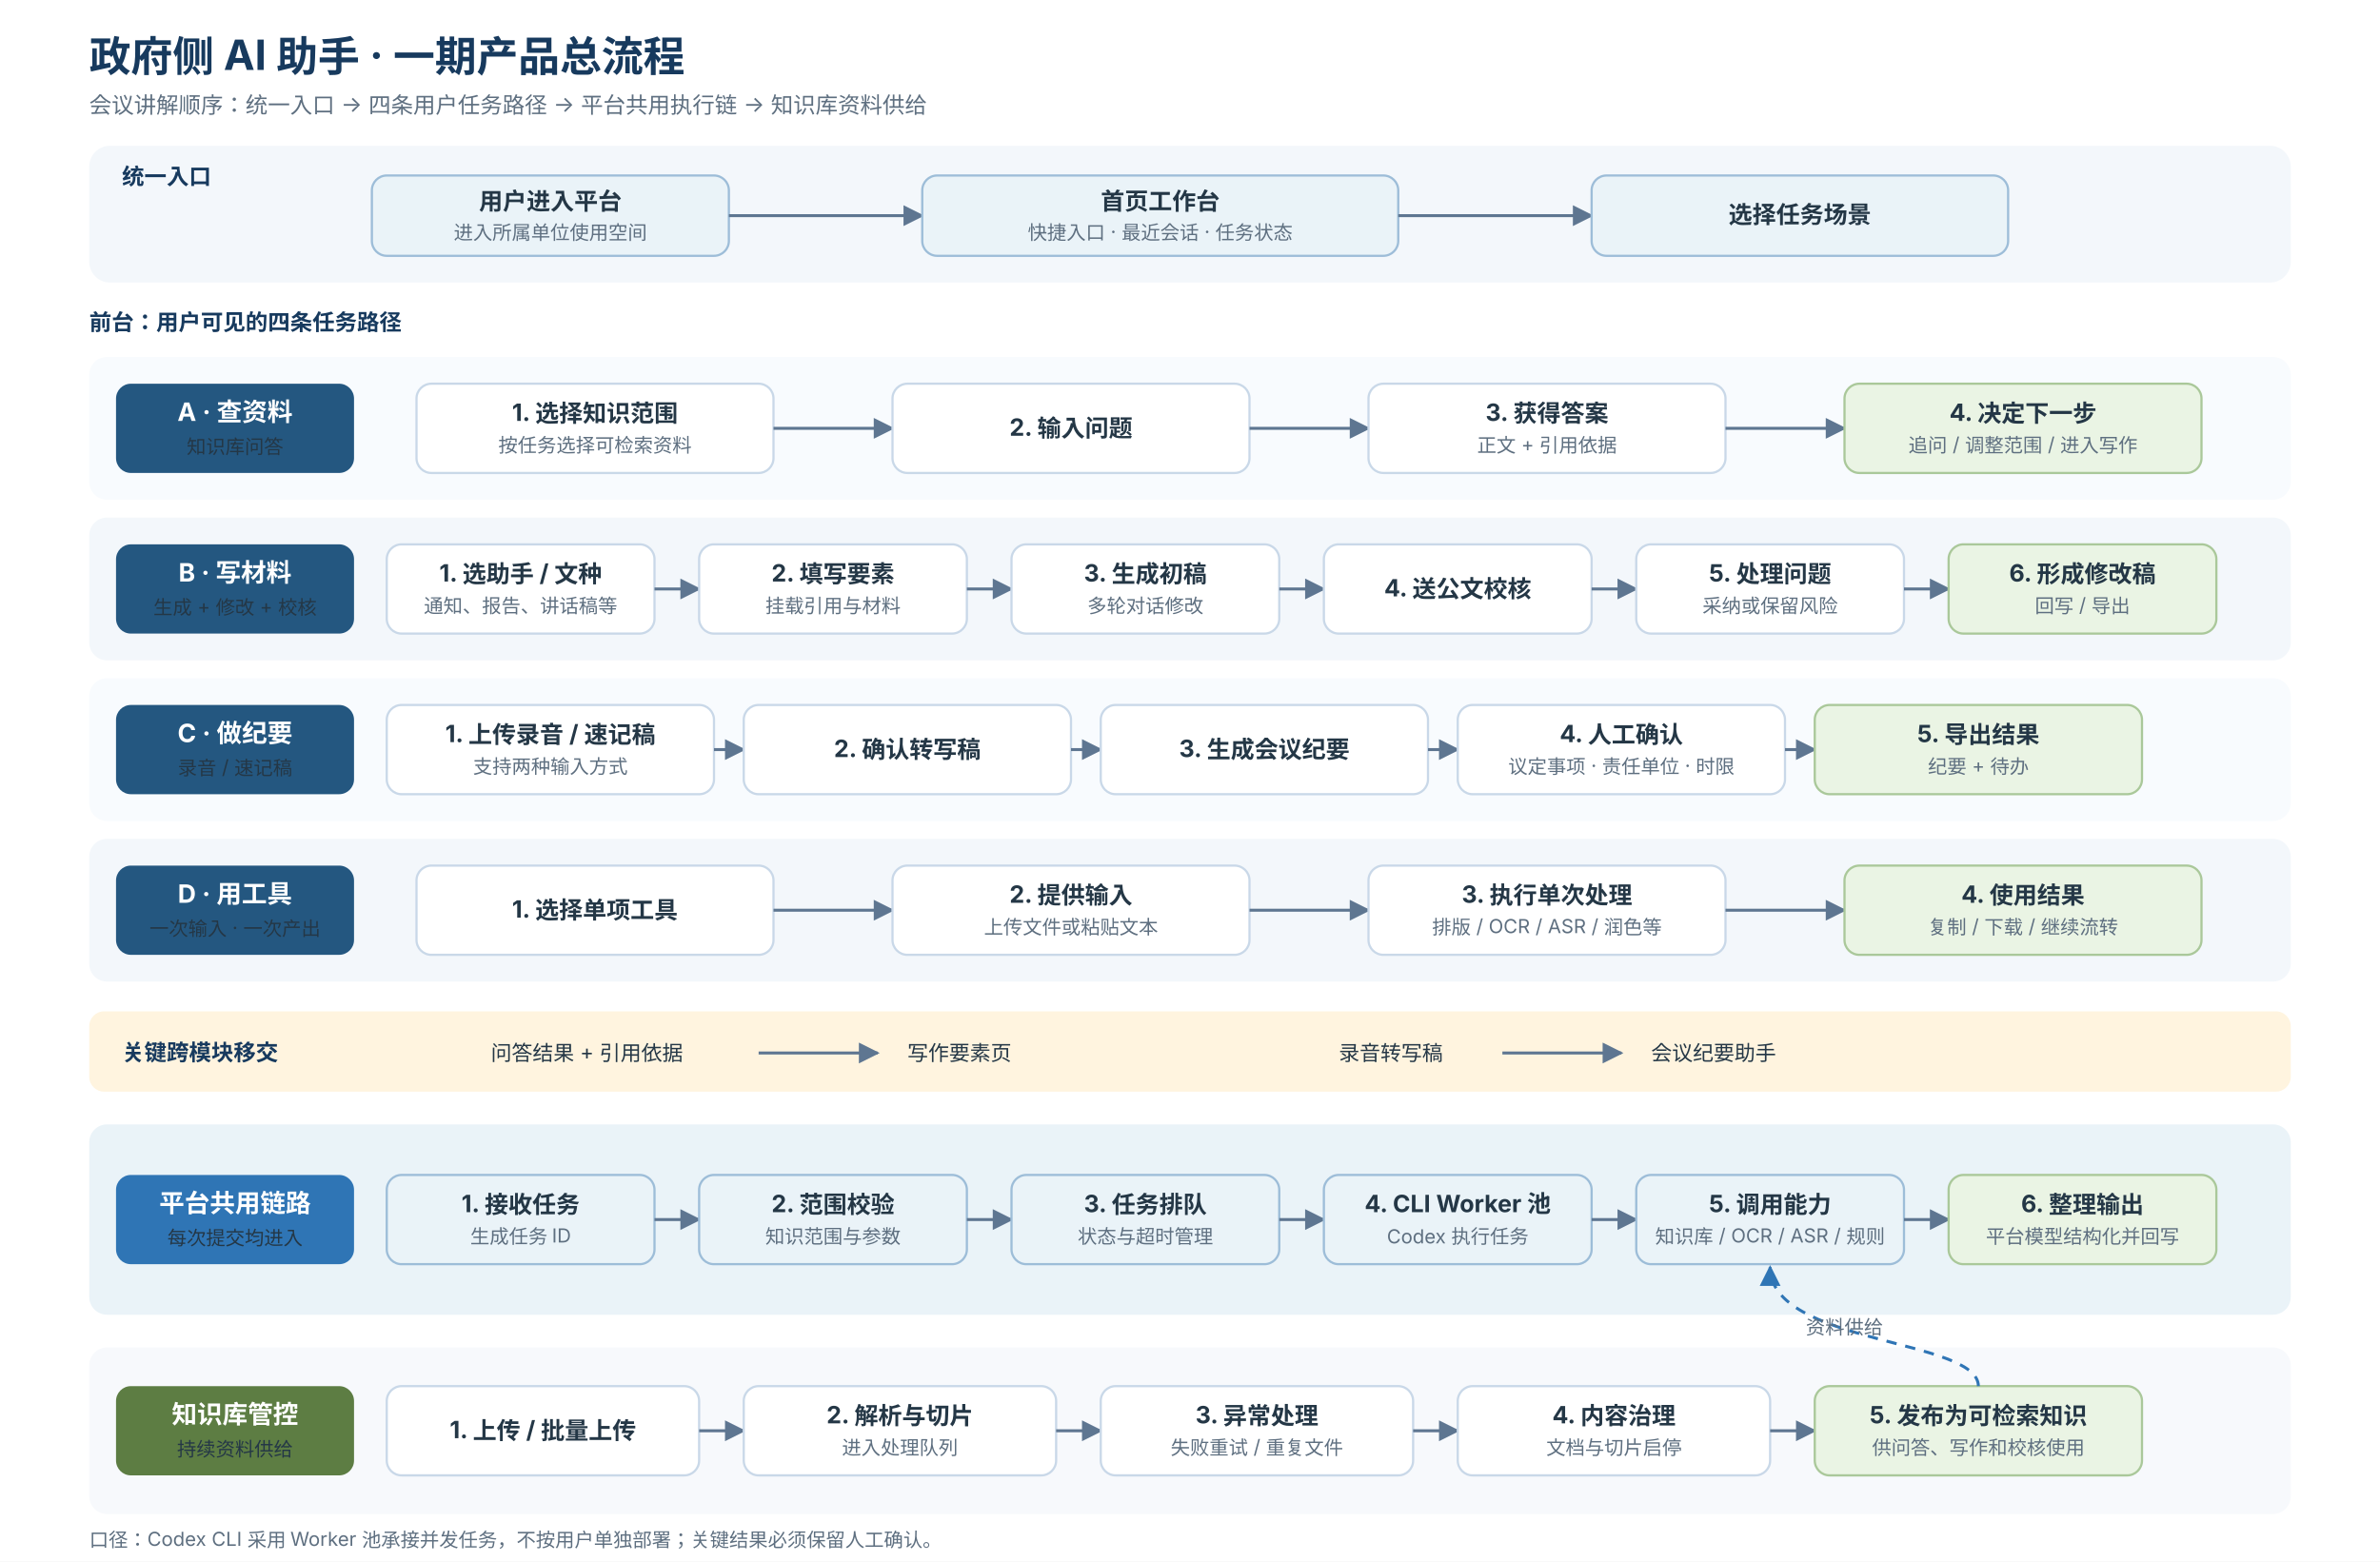
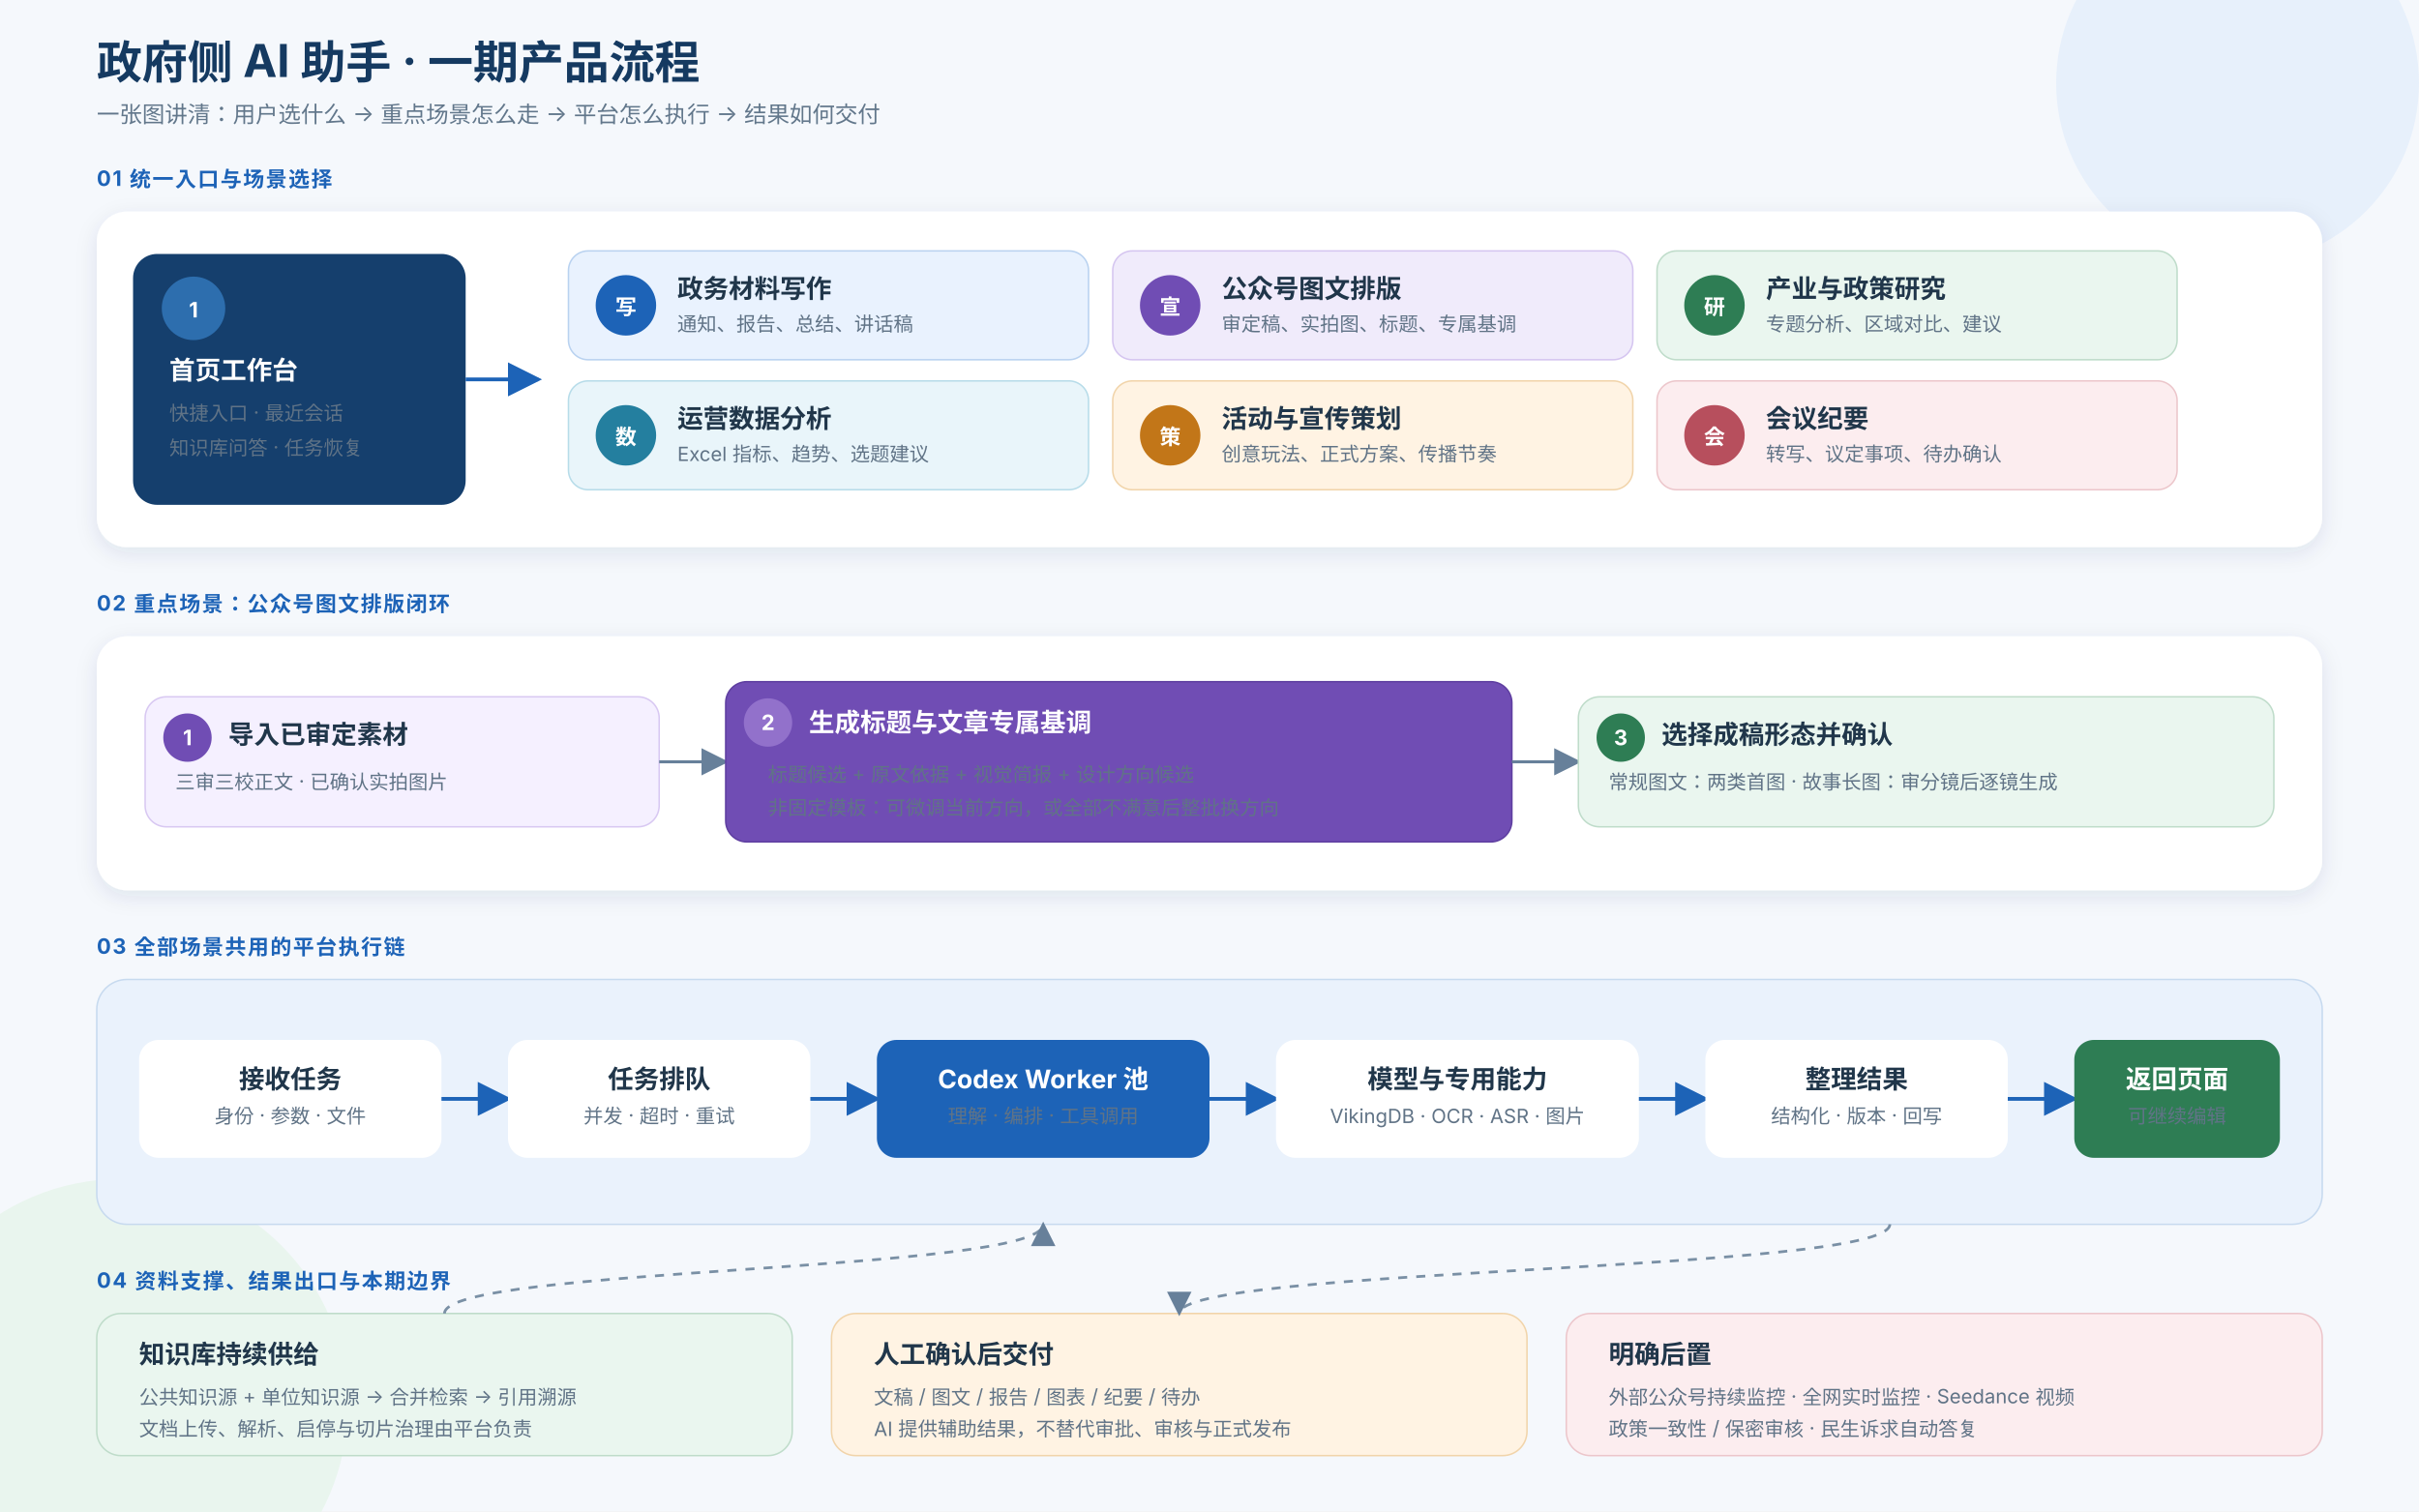
- <svg xmlns="http://www.w3.org/2000/svg" width="1600" height="1050" viewBox="0 0 1600 1050" role="img" aria-labelledby="title desc">
+ <svg xmlns="http://www.w3.org/2000/svg" width="1600" height="1000" viewBox="0 0 1600 1000" role="img" aria-labelledby="title desc">
  <defs>
-     <marker id="arrow" viewBox="0 0 10 10" refX="9" refY="5" markerWidth="7" markerHeight="7" orient="auto-start-reverse">
-       <path d="M 0 0 L 10 5 L 0 10 z" fill="#5E7691" />
+     <filter id="shadow" x="-20%" y="-20%" width="140%" height="140%">
+       <feDropShadow dx="0" dy="4" stdDeviation="7" flood-color="#16375B" flood-opacity=".10" />
+     </filter>
+     <marker id="arrow" markerWidth="9" markerHeight="9" refX="8" refY="4.5" orient="auto">
+       <path d="M0,0 L9,4.5 L0,9 Z" fill="#67809A" />
    </marker>
-     <marker id="arrow-blue" viewBox="0 0 10 10" refX="9" refY="5" markerWidth="7" markerHeight="7" orient="auto-start-reverse">
-       <path d="M 0 0 L 10 5 L 0 10 z" fill="#2F75B5" />
+     <marker id="arrowBlue" markerWidth="9" markerHeight="9" refX="8" refY="4.5" orient="auto">
+       <path d="M0,0 L9,4.5 L0,9 Z" fill="#1D63B7" />
    </marker>
    <style>
-       text { font-family: -apple-system, BlinkMacSystemFont, "PingFang SC", "Microsoft YaHei", sans-serif; fill: #243746; }
-       .title { font-size: 28px; font-weight: 700; fill: #173A5E; }
-       .subtitle { font-size: 15px; fill: #5E6F80; }
-       .section-label { font-size: 17px; font-weight: 700; fill: #FFFFFF; }
-       .node-title { font-size: 16px; font-weight: 700; }
-       .node-text { font-size: 14px; }
-       .small { font-size: 13px; fill: #5E6F80; }
-       .band-title { font-size: 15px; font-weight: 700; fill: #173A5E; }
-       .node { fill: #FFFFFF; stroke: #C9D8E8; stroke-width: 1.5; rx: 10; }
-       .node-blue { fill: #EAF3F8; stroke: #9DBDD8; stroke-width: 1.5; rx: 10; }
-       .node-green { fill: #EAF4E4; stroke: #AAC89A; stroke-width: 1.5; rx: 10; }
-       .arrow { stroke: #5E7691; stroke-width: 2; fill: none; marker-end: url(#arrow); }
-       .support { stroke: #2F75B5; stroke-width: 2; stroke-dasharray: 7 6; fill: none; marker-end: url(#arrow-blue); }
+       text{font-family:-apple-system,BlinkMacSystemFont,"PingFang SC","Microsoft YaHei",sans-serif;fill:#20364A}
+       .title{font-size:30px;font-weight:750;fill:#153A61}
+       .sub{font-size:15px;fill:#62778B}
+       .stage{font-size:14px;font-weight:700;letter-spacing:1px;fill:#1D63B7}
+       .h{font-size:17px;font-weight:700}
+       .b{font-size:13px;fill:#607386}
+       .w{fill:#fff}
+       .step{font-size:14px;font-weight:700;fill:#fff}
+       .arrow{stroke:#67809A;stroke-width:2;fill:none;marker-end:url(#arrow)}
+       .blue-arrow{stroke:#1D63B7;stroke-width:2.5;fill:none;marker-end:url(#arrowBlue)}
+       .dash{stroke:#7A90A5;stroke-width:1.8;stroke-dasharray:6 6;fill:none;marker-end:url(#arrow)}
    </style>
  </defs>
-   <rect width="1600" height="1050" fill="#FFFFFF" />
-   <text x="60" y="48" class="title">政府侧 AI 助手 · 一期产品总流程</text>
-   <text x="60" y="76" class="subtitle">会议讲解顺序：统一入口 → 四条用户任务路径 → 平台共用执行链 → 知识库资料供给</text>
-   <rect x="60" y="98" width="1480" height="92" rx="14" fill="#F3F7FB" />
-   <text x="82" y="124" class="band-title">统一入口</text>
-   <rect x="250" y="118" width="240" height="54" class="node-blue" />
-   <text x="370" y="141" class="node-title" text-anchor="middle">用户进入平台</text>
-   <text x="370" y="161" class="small" text-anchor="middle">进入所属单位使用空间</text>
-   <path d="M 490 145 L 620 145" class="arrow" />
-   <rect x="620" y="118" width="320" height="54" class="node-blue" />
-   <text x="780" y="141" class="node-title" text-anchor="middle">首页工作台</text>
-   <text x="780" y="161" class="small" text-anchor="middle">快捷入口 · 最近会话 · 任务状态</text>
-   <path d="M 940 145 L 1070 145" class="arrow" />
-   <rect x="1070" y="118" width="280" height="54" class="node-blue" />
-   <text x="1210" y="150" class="node-title" text-anchor="middle">选择任务场景</text>
-   <text x="60" y="222" class="band-title">前台：用户可见的四条任务路径</text>
-   <rect x="60" y="240" width="1480" height="96" rx="12" fill="#F8FBFE" />
-   <rect x="78" y="258" width="160" height="60" rx="10" fill="#245780" />
-   <text x="158" y="283" class="section-label" text-anchor="middle">A · 查资料</text>
-   <text x="158" y="305" font-size="13" fill="#DDEAF5" text-anchor="middle">知识库问答</text>
-   <rect x="280" y="258" width="240" height="60" class="node" />
-   <text x="400" y="283" class="node-title" text-anchor="middle">1. 选择知识范围</text>
-   <text x="400" y="304" class="small" text-anchor="middle">按任务选择可检索资料</text>
-   <path d="M 520 288 L 600 288" class="arrow" />
-   <rect x="600" y="258" width="240" height="60" class="node" />
-   <text x="720" y="293" class="node-title" text-anchor="middle">2. 输入问题</text>
-   <path d="M 840 288 L 920 288" class="arrow" />
-   <rect x="920" y="258" width="240" height="60" class="node" />
-   <text x="1040" y="283" class="node-title" text-anchor="middle">3. 获得答案</text>
-   <text x="1040" y="304" class="small" text-anchor="middle">正文 + 引用依据</text>
-   <path d="M 1160 288 L 1240 288" class="arrow" />
-   <rect x="1240" y="258" width="240" height="60" class="node-green" />
-   <text x="1360" y="283" class="node-title" text-anchor="middle">4. 决定下一步</text>
-   <text x="1360" y="304" class="small" text-anchor="middle">追问 / 调整范围 / 进入写作</text>
-   <rect x="60" y="348" width="1480" height="96" rx="12" fill="#F3F7FB" />
-   <rect x="78" y="366" width="160" height="60" rx="10" fill="#245780" />
-   <text x="158" y="391" class="section-label" text-anchor="middle">B · 写材料</text>
-   <text x="158" y="413" font-size="13" fill="#DDEAF5" text-anchor="middle">生成 + 修改 + 校核</text>
-   <rect x="260" y="366" width="180" height="60" class="node" />
-   <text x="350" y="391" class="node-title" text-anchor="middle">1. 选助手 / 文种</text>
-   <text x="350" y="412" class="small" text-anchor="middle">通知、报告、讲话稿等</text>
-   <path d="M 440 396 L 470 396" class="arrow" />
-   <rect x="470" y="366" width="180" height="60" class="node" />
-   <text x="560" y="391" class="node-title" text-anchor="middle">2. 填写要素</text>
-   <text x="560" y="412" class="small" text-anchor="middle">挂载引用与材料</text>
-   <path d="M 650 396 L 680 396" class="arrow" />
-   <rect x="680" y="366" width="180" height="60" class="node" />
-   <text x="770" y="391" class="node-title" text-anchor="middle">3. 生成初稿</text>
-   <text x="770" y="412" class="small" text-anchor="middle">多轮对话修改</text>
-   <path d="M 860 396 L 890 396" class="arrow" />
-   <rect x="890" y="366" width="180" height="60" class="node" />
-   <text x="980" y="401" class="node-title" text-anchor="middle">4. 送公文校核</text>
-   <path d="M 1070 396 L 1100 396" class="arrow" />
-   <rect x="1100" y="366" width="180" height="60" class="node" />
-   <text x="1190" y="391" class="node-title" text-anchor="middle">5. 处理问题</text>
-   <text x="1190" y="412" class="small" text-anchor="middle">采纳或保留风险</text>
-   <path d="M 1280 396 L 1310 396" class="arrow" />
-   <rect x="1310" y="366" width="180" height="60" class="node-green" />
-   <text x="1400" y="391" class="node-title" text-anchor="middle">6. 形成修改稿</text>
-   <text x="1400" y="412" class="small" text-anchor="middle">回写 / 导出</text>
-   <rect x="60" y="456" width="1480" height="96" rx="12" fill="#F8FBFE" />
-   <rect x="78" y="474" width="160" height="60" rx="10" fill="#245780" />
-   <text x="158" y="499" class="section-label" text-anchor="middle">C · 做纪要</text>
-   <text x="158" y="521" font-size="13" fill="#DDEAF5" text-anchor="middle">录音 / 速记稿</text>
-   <rect x="260" y="474" width="220" height="60" class="node" />
-   <text x="370" y="499" class="node-title" text-anchor="middle">1. 上传录音 / 速记稿</text>
-   <text x="370" y="520" class="small" text-anchor="middle">支持两种输入方式</text>
-   <path d="M 480 504 L 500 504" class="arrow" />
-   <rect x="500" y="474" width="220" height="60" class="node" />
-   <text x="610" y="509" class="node-title" text-anchor="middle">2. 确认转写稿</text>
-   <path d="M 720 504 L 740 504" class="arrow" />
-   <rect x="740" y="474" width="220" height="60" class="node" />
-   <text x="850" y="509" class="node-title" text-anchor="middle">3. 生成会议纪要</text>
-   <path d="M 960 504 L 980 504" class="arrow" />
-   <rect x="980" y="474" width="220" height="60" class="node" />
-   <text x="1090" y="499" class="node-title" text-anchor="middle">4. 人工确认</text>
-   <text x="1090" y="520" class="small" text-anchor="middle">议定事项 · 责任单位 · 时限</text>
-   <path d="M 1200 504 L 1220 504" class="arrow" />
-   <rect x="1220" y="474" width="220" height="60" class="node-green" />
-   <text x="1330" y="499" class="node-title" text-anchor="middle">5. 导出结果</text>
-   <text x="1330" y="520" class="small" text-anchor="middle">纪要 + 待办</text>
-   <rect x="60" y="564" width="1480" height="96" rx="12" fill="#F3F7FB" />
-   <rect x="78" y="582" width="160" height="60" rx="10" fill="#245780" />
-   <text x="158" y="607" class="section-label" text-anchor="middle">D · 用工具</text>
-   <text x="158" y="629" font-size="13" fill="#DDEAF5" text-anchor="middle">一次输入 · 一次产出</text>
-   <rect x="280" y="582" width="240" height="60" class="node" />
-   <text x="400" y="617" class="node-title" text-anchor="middle">1. 选择单项工具</text>
-   <path d="M 520 612 L 600 612" class="arrow" />
-   <rect x="600" y="582" width="240" height="60" class="node" />
-   <text x="720" y="607" class="node-title" text-anchor="middle">2. 提供输入</text>
-   <text x="720" y="628" class="small" text-anchor="middle">上传文件或粘贴文本</text>
-   <path d="M 840 612 L 920 612" class="arrow" />
-   <rect x="920" y="582" width="240" height="60" class="node" />
-   <text x="1040" y="607" class="node-title" text-anchor="middle">3. 执行单次处理</text>
-   <text x="1040" y="628" class="small" text-anchor="middle">排版 / OCR / ASR / 润色等</text>
-   <path d="M 1160 612 L 1240 612" class="arrow" />
-   <rect x="1240" y="582" width="240" height="60" class="node-green" />
-   <text x="1360" y="607" class="node-title" text-anchor="middle">4. 使用结果</text>
-   <text x="1360" y="628" class="small" text-anchor="middle">复制 / 下载 / 继续流转</text>
-   <rect x="60" y="680" width="1480" height="54" rx="10" fill="#FFF4DF" />
-   <text x="82" y="713" class="band-title">关键跨模块移交</text>
-   <text x="330" y="713" class="node-text">问答结果 + 引用依据</text>
-   <path d="M 510 708 L 590 708" class="arrow" />
-   <text x="610" y="713" class="node-text">写作要素页</text>
-   <text x="900" y="713" class="node-text">录音转写稿</text>
-   <path d="M 1010 708 L 1090 708" class="arrow" />
-   <text x="1110" y="713" class="node-text">会议纪要助手</text>
-   <rect x="60" y="756" width="1480" height="128" rx="12" fill="#EAF3F8" />
-   <rect x="78" y="790" width="160" height="60" rx="10" fill="#2F75B5" />
-   <text x="158" y="815" class="section-label" text-anchor="middle">平台共用链路</text>
-   <text x="158" y="837" font-size="13" fill="#E9F4FC" text-anchor="middle">每次提交均进入</text>
-   <rect x="260" y="790" width="180" height="60" class="node-blue" />
-   <text x="350" y="815" class="node-title" text-anchor="middle">1. 接收任务</text>
-   <text x="350" y="836" class="small" text-anchor="middle">生成任务 ID</text>
-   <path d="M 440 820 L 470 820" class="arrow" />
-   <rect x="470" y="790" width="180" height="60" class="node-blue" />
-   <text x="560" y="815" class="node-title" text-anchor="middle">2. 范围校验</text>
-   <text x="560" y="836" class="small" text-anchor="middle">知识范围与参数</text>
-   <path d="M 650 820 L 680 820" class="arrow" />
-   <rect x="680" y="790" width="180" height="60" class="node-blue" />
-   <text x="770" y="815" class="node-title" text-anchor="middle">3. 任务排队</text>
-   <text x="770" y="836" class="small" text-anchor="middle">状态与超时管理</text>
-   <path d="M 860 820 L 890 820" class="arrow" />
-   <rect x="890" y="790" width="180" height="60" class="node-blue" />
-   <text x="980" y="815" class="node-title" text-anchor="middle">4. CLI Worker 池</text>
-   <text x="980" y="836" class="small" text-anchor="middle">Codex 执行任务</text>
-   <path d="M 1070 820 L 1100 820" class="arrow" />
-   <rect x="1100" y="790" width="180" height="60" class="node-blue" />
-   <text x="1190" y="815" class="node-title" text-anchor="middle">5. 调用能力</text>
-   <text x="1190" y="836" class="small" text-anchor="middle">知识库 / OCR / ASR / 规则</text>
-   <path d="M 1280 820 L 1310 820" class="arrow" />
-   <rect x="1310" y="790" width="180" height="60" class="node-green" />
-   <text x="1400" y="815" class="node-title" text-anchor="middle">6. 整理输出</text>
-   <text x="1400" y="836" class="small" text-anchor="middle">平台模型结构化并回写</text>
-   <rect x="60" y="906" width="1480" height="112" rx="12" fill="#F7F9FC" />
-   <rect x="78" y="932" width="160" height="60" rx="10" fill="#5D7D43" />
-   <text x="158" y="957" class="section-label" text-anchor="middle">知识库管控</text>
-   <text x="158" y="979" font-size="13" fill="#EDF5E8" text-anchor="middle">持续资料供给</text>
-   <rect x="260" y="932" width="210" height="60" class="node" />
-   <text x="365" y="967" class="node-title" text-anchor="middle">1. 上传 / 批量上传</text>
-   <path d="M 470 962 L 500 962" class="arrow" />
-   <rect x="500" y="932" width="210" height="60" class="node" />
-   <text x="605" y="957" class="node-title" text-anchor="middle">2. 解析与切片</text>
-   <text x="605" y="978" class="small" text-anchor="middle">进入处理队列</text>
-   <path d="M 710 962 L 740 962" class="arrow" />
-   <rect x="740" y="932" width="210" height="60" class="node" />
-   <text x="845" y="957" class="node-title" text-anchor="middle">3. 异常处理</text>
-   <text x="845" y="978" class="small" text-anchor="middle">失败重试 / 重复文件</text>
-   <path d="M 950 962 L 980 962" class="arrow" />
-   <rect x="980" y="932" width="210" height="60" class="node" />
-   <text x="1085" y="957" class="node-title" text-anchor="middle">4. 内容治理</text>
-   <text x="1085" y="978" class="small" text-anchor="middle">文档与切片启停</text>
-   <path d="M 1190 962 L 1220 962" class="arrow" />
-   <rect x="1220" y="932" width="220" height="60" class="node-green" />
-   <text x="1330" y="957" class="node-title" text-anchor="middle">5. 发布为可检索知识</text>
-   <text x="1330" y="978" class="small" text-anchor="middle">供问答、写作和校核使用</text>
-   <path d="M 1330 932 C 1330 900, 1190 904, 1190 852" class="support" />
-   <text x="1240" y="897" class="small" text-anchor="middle">资料供给</text>
-   <text x="60" y="1040" class="small">口径：Codex CLI 采用 Worker 池承接并发任务，不按用户单独部署；关键结果必须保留人工确认。</text>
+   <rect width="1600" height="1000" fill="#F5F8FC" />
+   <circle cx="1480" cy="55" r="120" fill="#E7F0FB" />
+   <circle cx="80" cy="930" r="150" fill="#E9F5EE" />
+   <text x="64" y="52" class="title">政府侧 AI 助手 · 一期产品流程</text>
+   <text x="64" y="81" class="sub">一张图讲清：用户选什么 → 重点场景怎么走 → 平台怎么执行 → 结果如何交付</text>
+   <text x="64" y="123" class="stage">01 统一入口与场景选择</text>
+   <rect x="64" y="140" width="1472" height="222" rx="20" fill="#FFFFFF" filter="url(#shadow)" />
+   <rect x="88" y="168" width="220" height="166" rx="16" fill="#153F6D" />
+   <circle cx="128" cy="204" r="21" fill="#2D6EAE" />
+   <text x="128" y="210" text-anchor="middle" class="step">1</text>
+   <text x="112" y="251" class="h w">首页工作台</text>
+   <text x="112" y="278" class="b" fill="#D8E7F5">快捷入口 · 最近会话</text>
+   <text x="112" y="301" class="b" fill="#D8E7F5">知识库问答 · 任务恢复</text>
+   <path d="M308 251 H356" class="blue-arrow" />
+   <g transform="translate(376 166)">
+     <rect width="344" height="72" rx="13" fill="#E9F2FE" stroke="#B9D2F0" />
+     <circle cx="38" cy="36" r="20" fill="#1D63B7" />
+     <text x="38" y="42" text-anchor="middle" class="step">写</text>
+     <text x="72" y="31" class="h">政务材料写作</text>
+     <text x="72" y="53" class="b">通知、报告、总结、讲话稿</text>
+   </g>
+   <g transform="translate(736 166)">
+     <rect width="344" height="72" rx="13" fill="#F0EBFB" stroke="#D5C5F0" />
+     <circle cx="38" cy="36" r="20" fill="#704DB4" />
+     <text x="38" y="42" text-anchor="middle" class="step">宣</text>
+     <text x="72" y="31" class="h">公众号图文排版</text>
+     <text x="72" y="53" class="b">审定稿、实拍图、标题、专属基调</text>
+   </g>
+   <g transform="translate(1096 166)">
+     <rect width="344" height="72" rx="13" fill="#EAF6EF" stroke="#BFDCCA" />
+     <circle cx="38" cy="36" r="20" fill="#2E7D54" />
+     <text x="38" y="42" text-anchor="middle" class="step">研</text>
+     <text x="72" y="31" class="h">产业与政策研究</text>
+     <text x="72" y="53" class="b">专题分析、区域对比、建议</text>
+   </g>
+   <g transform="translate(376 252)">
+     <rect width="344" height="72" rx="13" fill="#E9F5FA" stroke="#B7DCE9" />
+     <circle cx="38" cy="36" r="20" fill="#247F9F" />
+     <text x="38" y="42" text-anchor="middle" class="step">数</text>
+     <text x="72" y="31" class="h">运营数据分析</text>
+     <text x="72" y="53" class="b">Excel 指标、趋势、选题建议</text>
+   </g>
+   <g transform="translate(736 252)">
+     <rect width="344" height="72" rx="13" fill="#FFF3E3" stroke="#F1D4AA" />
+     <circle cx="38" cy="36" r="20" fill="#C27618" />
+     <text x="38" y="42" text-anchor="middle" class="step">策</text>
+     <text x="72" y="31" class="h">活动与宣传策划</text>
+     <text x="72" y="53" class="b">创意玩法、正式方案、传播节奏</text>
+   </g>
+   <g transform="translate(1096 252)">
+     <rect width="344" height="72" rx="13" fill="#FCEDEF" stroke="#ECC6CB" />
+     <circle cx="38" cy="36" r="20" fill="#B74F5D" />
+     <text x="38" y="42" text-anchor="middle" class="step">会</text>
+     <text x="72" y="31" class="h">会议纪要</text>
+     <text x="72" y="53" class="b">转写、议定事项、待办确认</text>
+   </g>
+   <text x="64" y="404" class="stage">02 重点场景：公众号图文排版闭环</text>
+   <rect x="64" y="421" width="1472" height="168" rx="20" fill="#FFFFFF" filter="url(#shadow)" />
+   <g transform="translate(96 461)">
+     <rect width="340" height="86" rx="14" fill="#F5F0FF" stroke="#D8C8F2" />
+     <circle cx="28" cy="27" r="16" fill="#704DB4" />
+     <text x="28" y="32" text-anchor="middle" class="step">1</text>
+     <text x="55" y="31" class="h">导入已审定素材</text>
+     <text x="20" y="61" class="b">三审三校正文 · 已确认实拍图片</text>
+   </g>
+   <path d="M436 504 H480" class="arrow" />
+   <g transform="translate(480 451)">
+     <rect width="520" height="106" rx="14" fill="#704DB4" stroke="#5E3EA0" />
+     <circle cx="28" cy="27" r="16" fill="#9271CB" />
+     <text x="28" y="32" text-anchor="middle" class="step">2</text>
+     <text x="55" y="33" class="h w">生成标题与文章专属基调</text>
+     <text x="28" y="66" class="b" fill="#EDE5FB">标题候选 + 原文依据 + 视觉简报 + 设计方向候选</text>
+     <text x="28" y="88" class="b" fill="#EDE5FB">非固定模板：可微调当前方向，或全部不满意后整批换方向</text>
+   </g>
+   <path d="M1000 504 H1044" class="arrow" />
+   <g transform="translate(1044 461)">
+     <rect width="460" height="86" rx="14" fill="#EAF6EF" stroke="#BFDCCA" />
+     <circle cx="28" cy="27" r="16" fill="#2E7D54" />
+     <text x="28" y="32" text-anchor="middle" class="step">3</text>
+     <text x="55" y="31" class="h">选择成稿形态并确认</text>
+     <text x="20" y="61" class="b">常规图文：两类首图 · 故事长图：审分镜后逐镜生成</text>
+   </g>
+   <text x="64" y="631" class="stage">03 全部场景共用的平台执行链</text>
+   <rect x="64" y="648" width="1472" height="162" rx="20" fill="#EAF2FC" stroke="#C7DAEF" />
+   <g transform="translate(92 688)">
+     <rect width="200" height="78" rx="13" fill="#FFFFFF" />
+     <text x="100" y="32" text-anchor="middle" class="h">接收任务</text>
+     <text x="100" y="55" text-anchor="middle" class="b">身份 · 参数 · 文件</text>
+   </g>
+   <path d="M292 727 H336" class="blue-arrow" />
+   <g transform="translate(336 688)">
+     <rect width="200" height="78" rx="13" fill="#FFFFFF" />
+     <text x="100" y="32" text-anchor="middle" class="h">任务排队</text>
+     <text x="100" y="55" text-anchor="middle" class="b">并发 · 超时 · 重试</text>
+   </g>
+   <path d="M536 727 H580" class="blue-arrow" />
+   <g transform="translate(580 688)">
+     <rect width="220" height="78" rx="13" fill="#1D63B7" />
+     <text x="110" y="32" text-anchor="middle" class="h w">Codex Worker 池</text>
+     <text x="110" y="55" text-anchor="middle" class="b" fill="#DCEBFA">理解 · 编排 · 工具调用</text>
+   </g>
+   <path d="M800 727 H844" class="blue-arrow" />
+   <g transform="translate(844 688)">
+     <rect width="240" height="78" rx="13" fill="#FFFFFF" />
+     <text x="120" y="32" text-anchor="middle" class="h">模型与专用能力</text>
+     <text x="120" y="55" text-anchor="middle" class="b">VikingDB · OCR · ASR · 图片</text>
+   </g>
+   <path d="M1084 727 H1128" class="blue-arrow" />
+   <g transform="translate(1128 688)">
+     <rect width="200" height="78" rx="13" fill="#FFFFFF" />
+     <text x="100" y="32" text-anchor="middle" class="h">整理结果</text>
+     <text x="100" y="55" text-anchor="middle" class="b">结构化 · 版本 · 回写</text>
+   </g>
+   <path d="M1328 727 H1372" class="blue-arrow" />
+   <g transform="translate(1372 688)">
+     <rect width="136" height="78" rx="13" fill="#2E7D54" />
+     <text x="68" y="32" text-anchor="middle" class="h w">返回页面</text>
+     <text x="68" y="55" text-anchor="middle" class="b" fill="#E0F2E7">可继续编辑</text>
+   </g>
+   <text x="64" y="852" class="stage">04 资料支撑、结果出口与本期边界</text>
+   <rect x="64" y="869" width="460" height="94" rx="16" fill="#EAF6EF" stroke="#BFDCCA" />
+   <text x="92" y="902" class="h">知识库持续供给</text>
+   <text x="92" y="929" class="b">公共知识源 + 单位知识源 → 合并检索 → 引用溯源</text>
+   <text x="92" y="950" class="b">文档上传、解析、启停与切片治理由平台负责</text>
+   <rect x="550" y="869" width="460" height="94" rx="16" fill="#FFF3E3" stroke="#F1D4AA" />
+   <text x="578" y="902" class="h">人工确认后交付</text>
+   <text x="578" y="929" class="b">文稿 / 图文 / 报告 / 图表 / 纪要 / 待办</text>
+   <text x="578" y="950" class="b">AI 提供辅助结果，不替代审批、审核与正式发布</text>
+   <rect x="1036" y="869" width="500" height="94" rx="16" fill="#FCEDEF" stroke="#ECC6CB" />
+   <text x="1064" y="902" class="h">明确后置</text>
+   <text x="1064" y="929" class="b">外部公众号持续监控 · 全网实时监控 · Seedance 视频</text>
+   <text x="1064" y="950" class="b">政策一致性 / 保密审核 · 民生诉求自动答复</text>
+   <path d="M294 869 C294 838 690 842 690 810" class="dash" />
+   <path d="M1250 810 C1250 842 780 838 780 869" class="dash" />
</svg>
